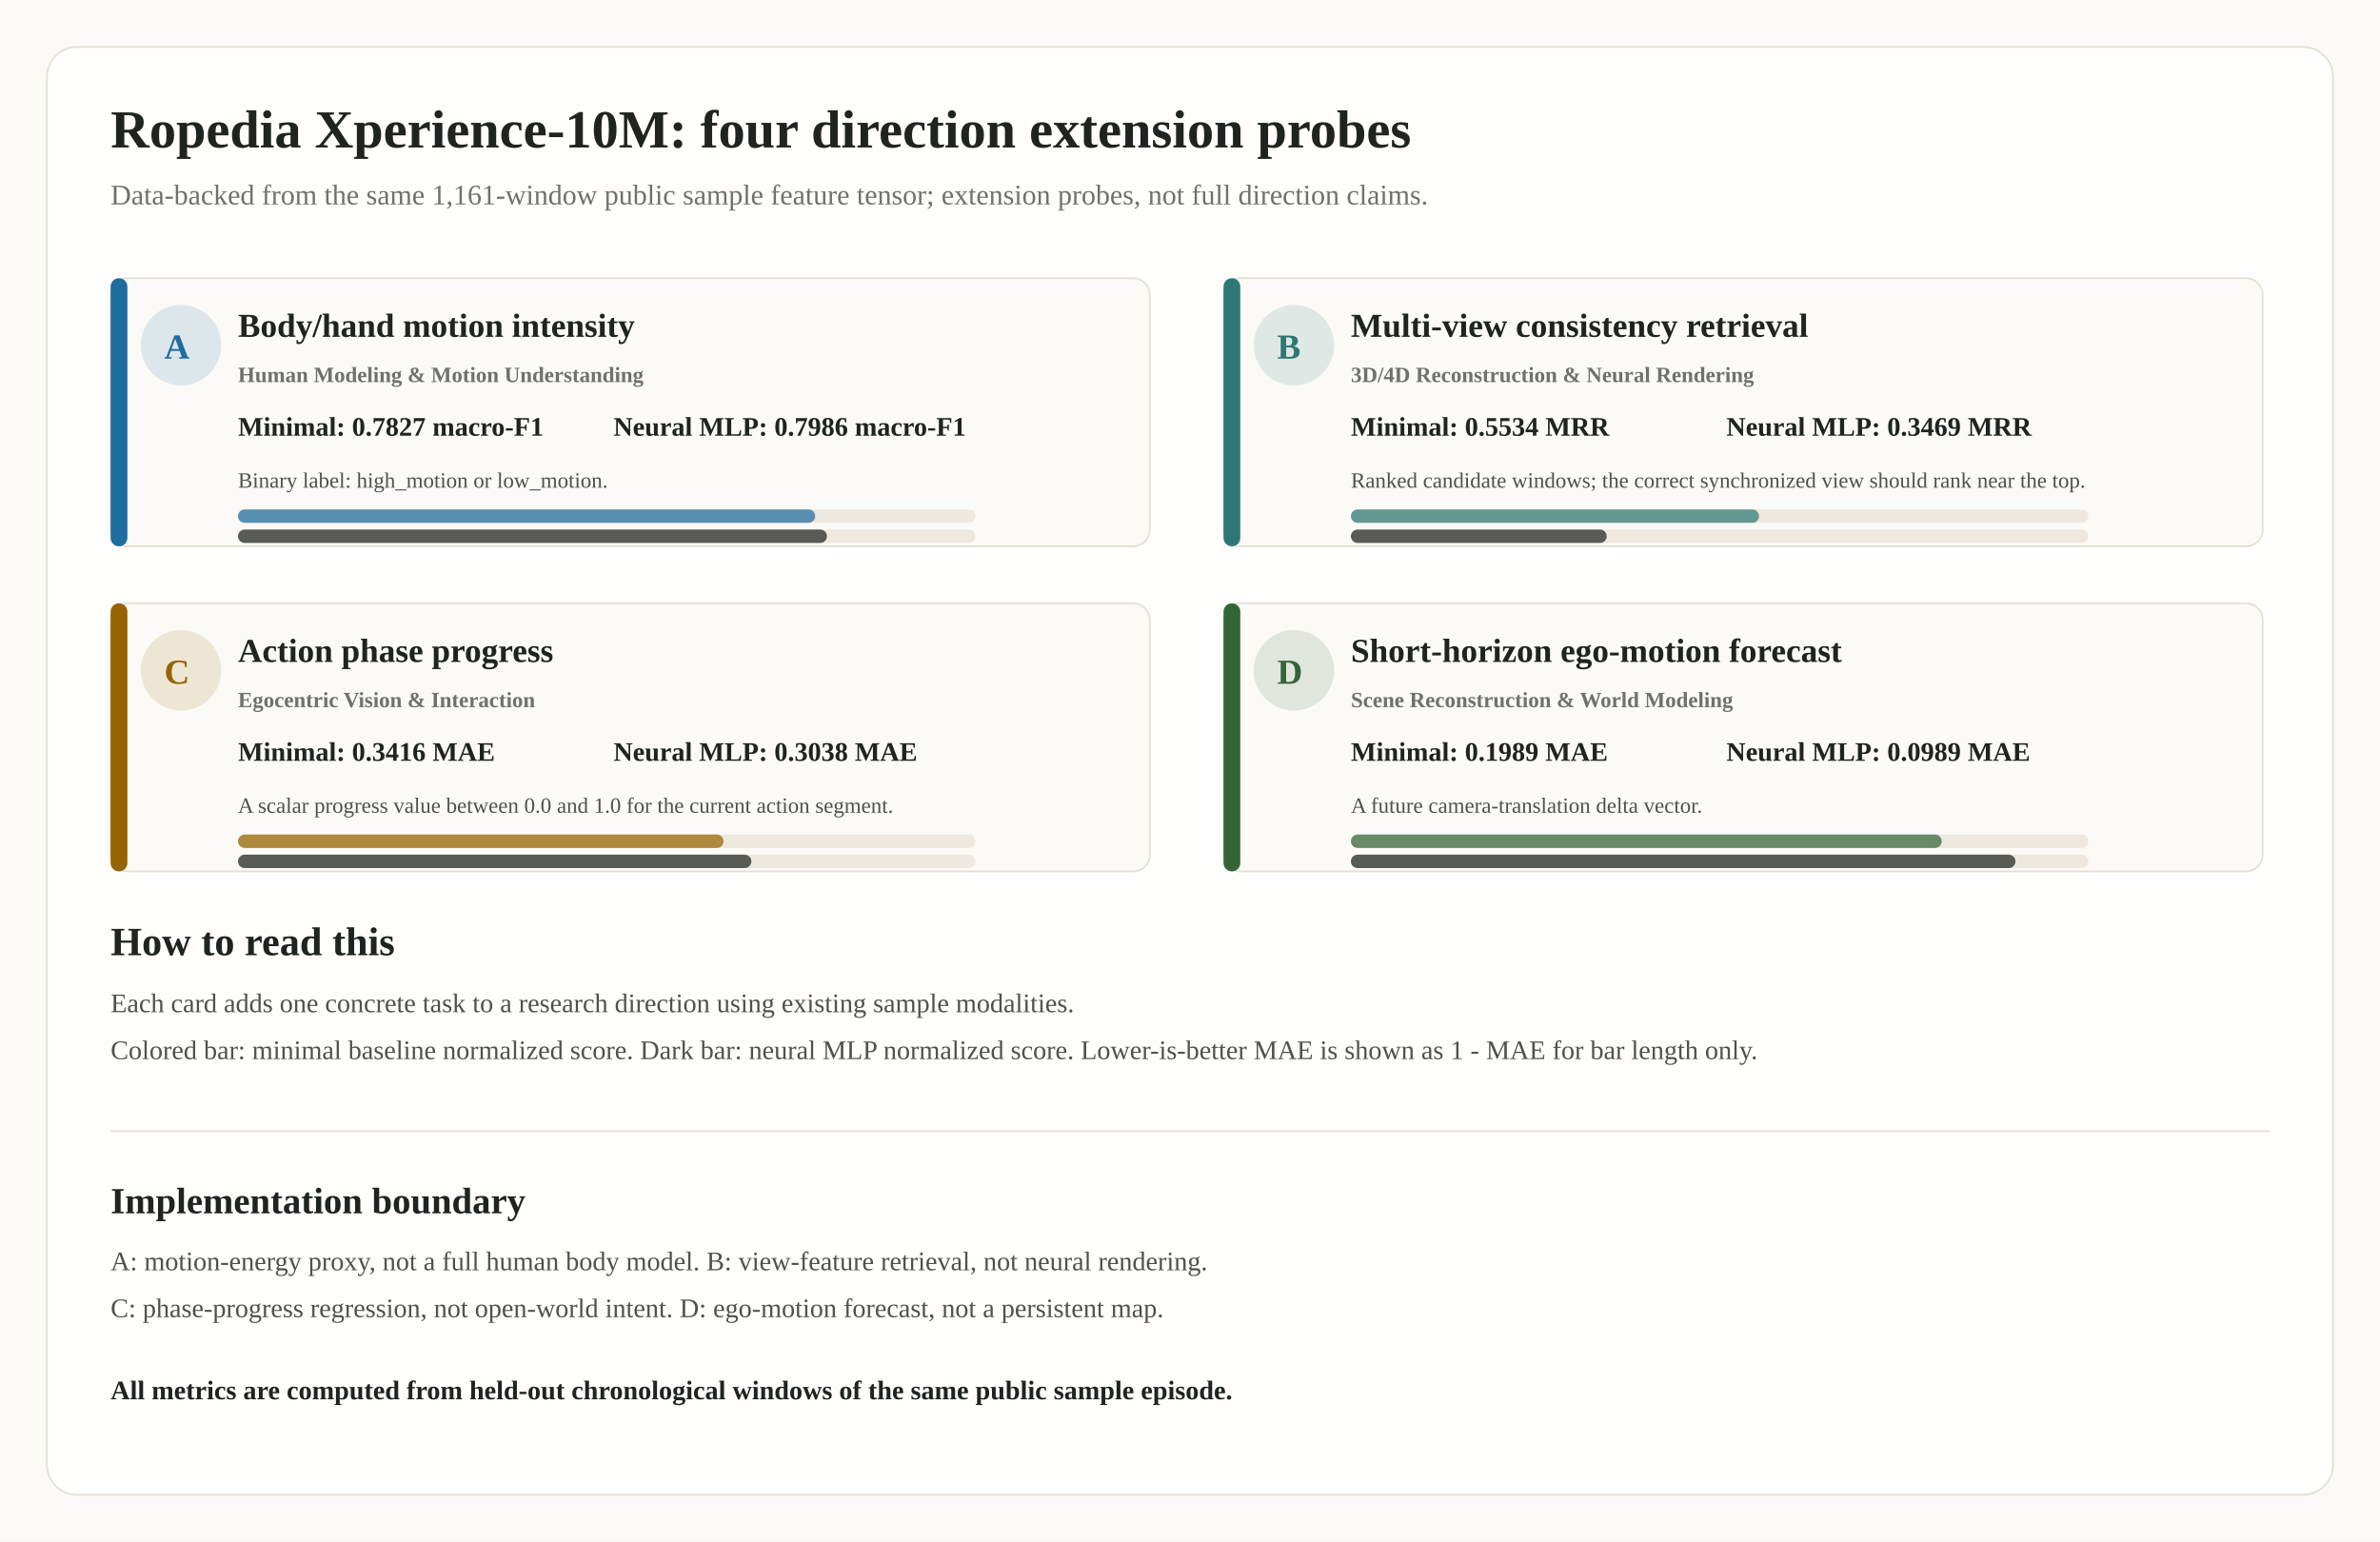
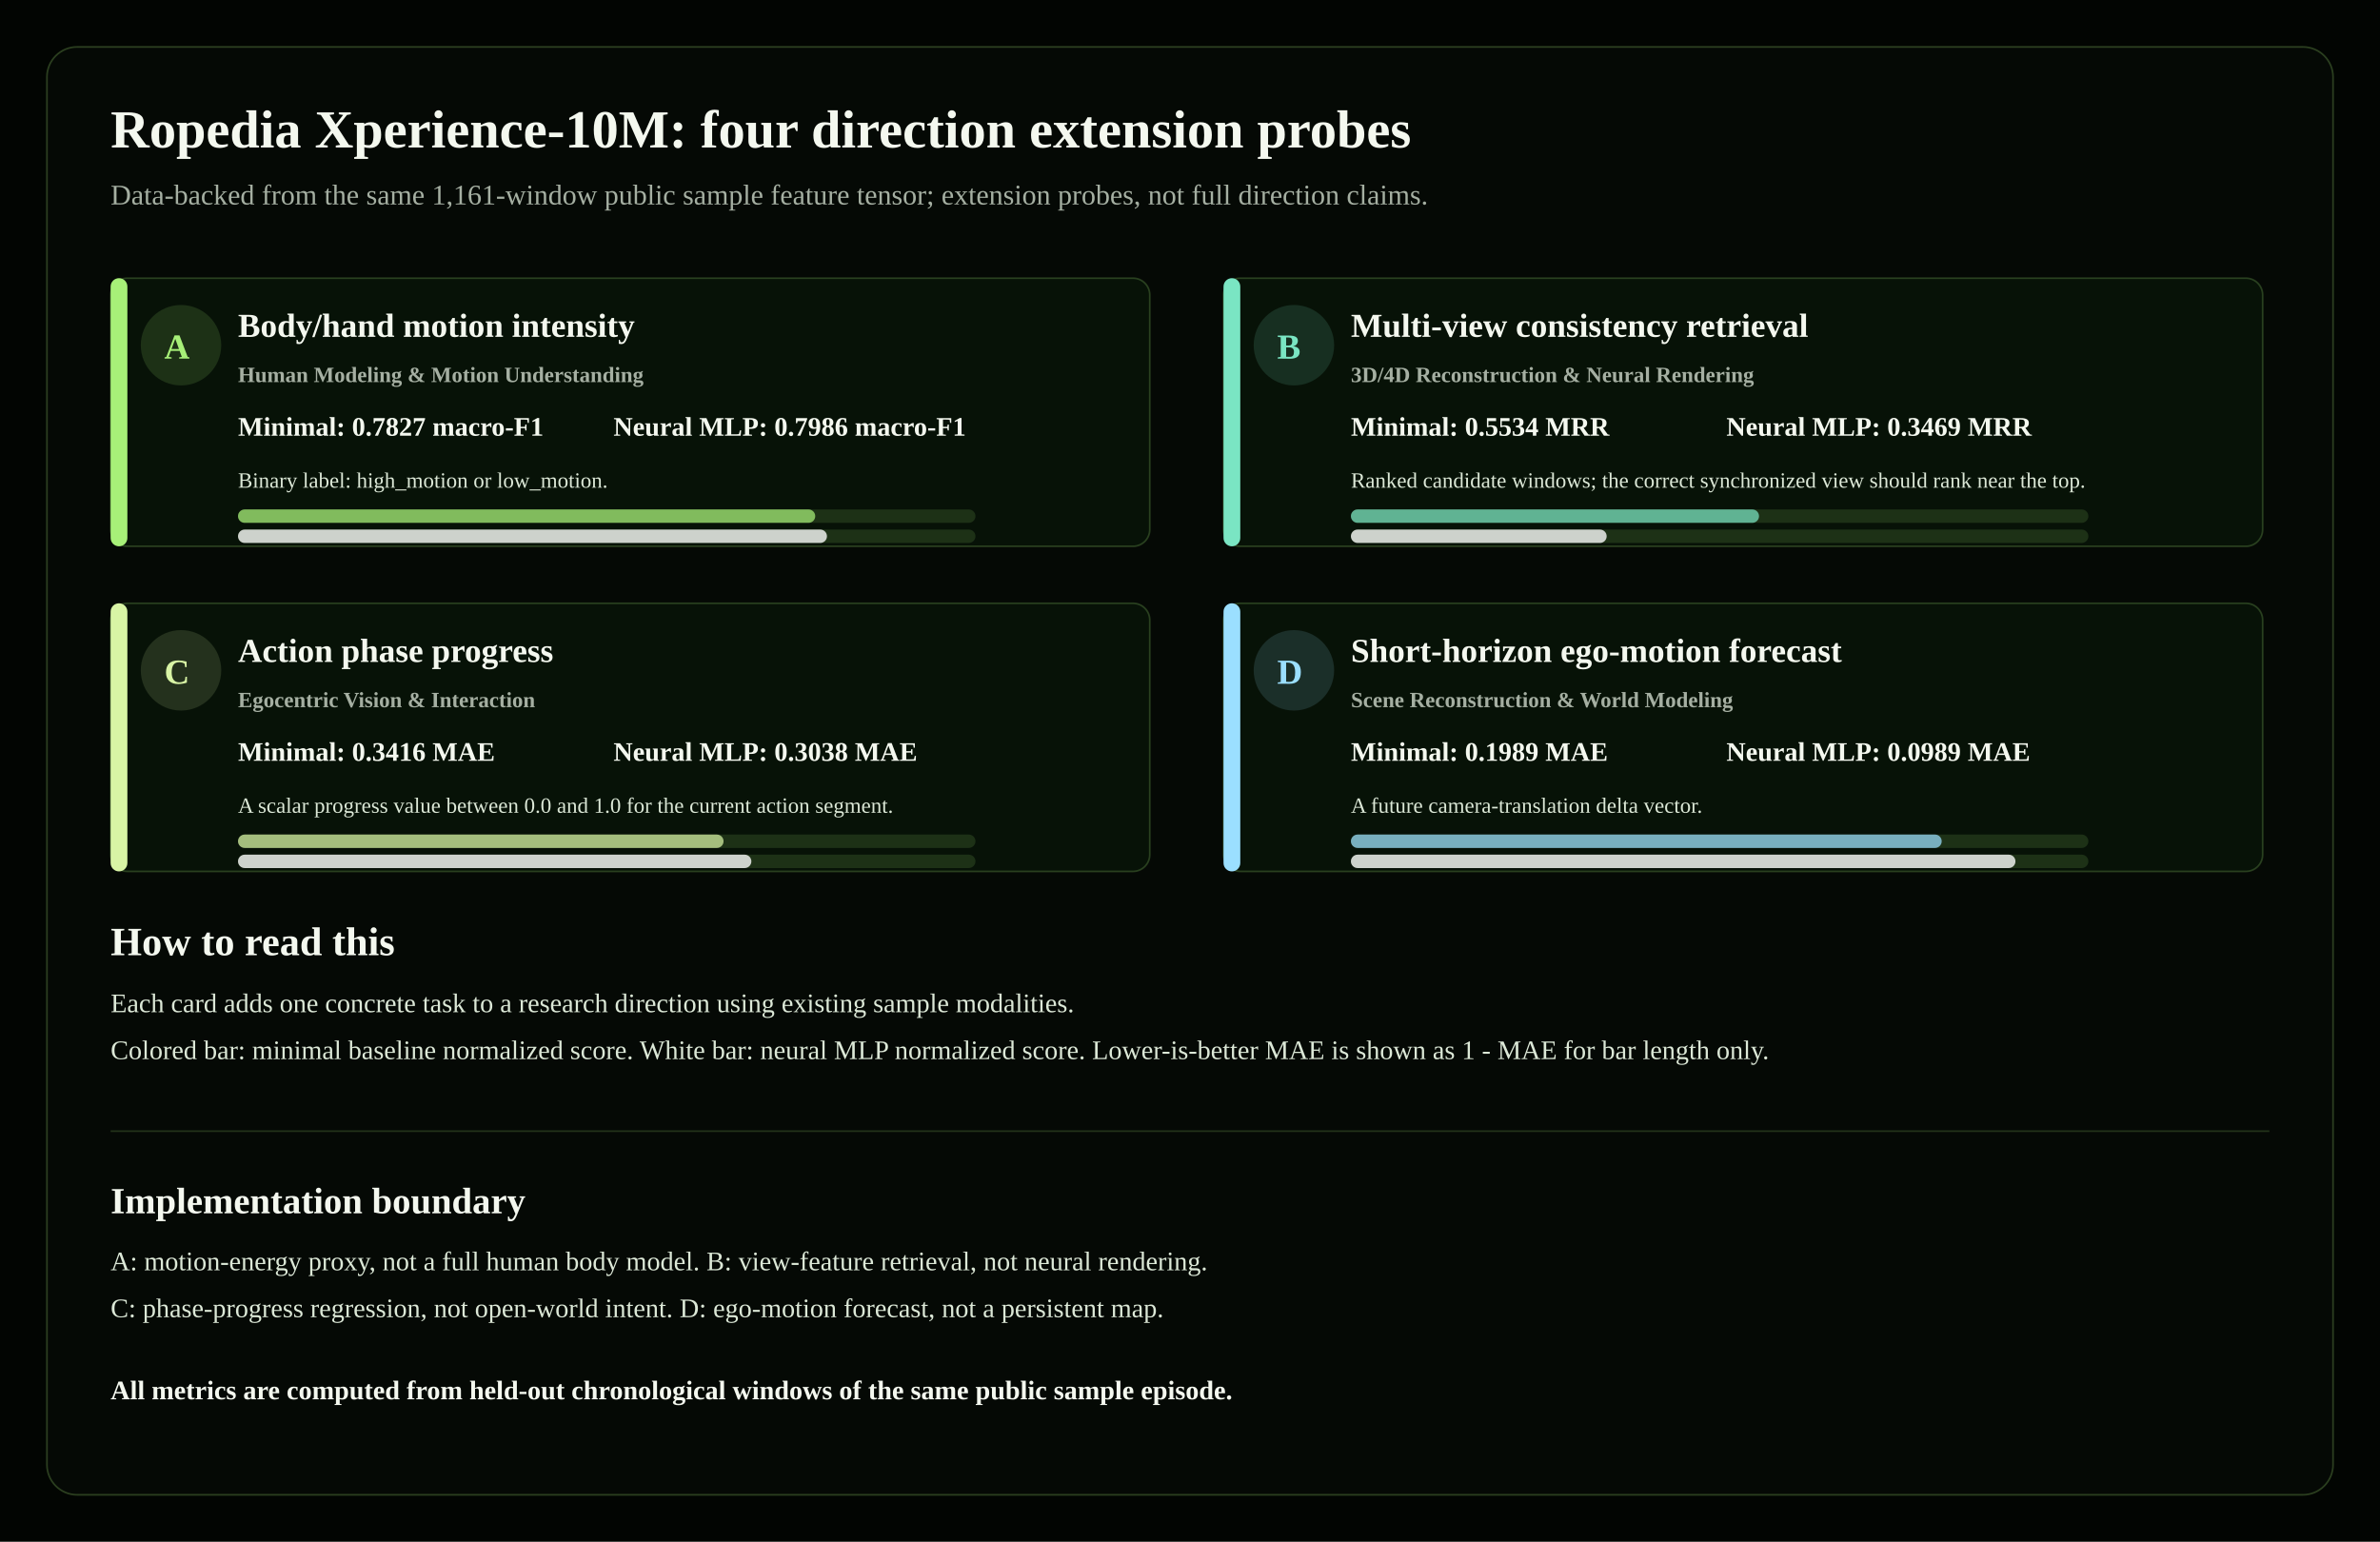
<svg xmlns="http://www.w3.org/2000/svg" width="1420" height="920" viewBox="0 0 1420 920">
-   <rect width="1420" height="920" fill="#fbfaf7" />
-   <rect x="28" y="28" width="1364" height="864" rx="18" fill="#fffefd" stroke="#e4ded4" />
-   <text x="66" y="88" font-size="32" font-weight="760" fill="#1f2421">Ropedia Xperience-10M: four direction extension probes</text>
-   <text x="66" y="122" font-size="17" font-weight="500" fill="#6f716c">Data-backed from the same 1,161-window public sample feature tensor; extension probes, not full direction claims.</text>
-   <rect x="66" y="166" width="620" height="160" rx="10" fill="#fbfaf7" stroke="#e4ded4" />
-   <rect x="66" y="166" width="10" height="160" rx="5" fill="#1f6c9f" />
-   <circle cx="108" cy="206" r="24" fill="#1f6c9f" opacity="0.14" />
-   <text x="98" y="214" font-size="21" font-weight="760" fill="#1f6c9f">A</text>
-   <text x="142" y="201" font-size="20" font-weight="760" fill="#1f2421">Body/hand motion intensity</text>
-   <text x="142" y="228" font-size="13" font-weight="650" fill="#6f716c">Human Modeling &amp; Motion Understanding</text>
-   <text x="142" y="260" font-size="16" font-weight="700" fill="#1f2421">Minimal: 0.7827 macro-F1</text>
-   <text x="366" y="260" font-size="16" font-weight="700" fill="#1f2421">Neural MLP: 0.7986 macro-F1</text>
-   <text x="142" y="291" font-size="13" font-weight="500" fill="#4e514c">Binary label: high_motion or low_motion.</text>
-   <rect x="142" y="304" width="440" height="8" rx="4" fill="#eee8df" />
-   <rect x="142" y="304" width="344.4" height="8" rx="4" fill="#1f6c9f" opacity="0.72" />
-   <rect x="142" y="316" width="440" height="8" rx="4" fill="#eee8df" />
-   <rect x="142" y="316" width="351.4" height="8" rx="4" fill="#1f2421" opacity="0.72" />
-   <rect x="730" y="166" width="620" height="160" rx="10" fill="#fbfaf7" stroke="#e4ded4" />
-   <rect x="730" y="166" width="10" height="160" rx="5" fill="#2e7775" />
-   <circle cx="772" cy="206" r="24" fill="#2e7775" opacity="0.14" />
-   <text x="762" y="214" font-size="21" font-weight="760" fill="#2e7775">B</text>
-   <text x="806" y="201" font-size="20" font-weight="760" fill="#1f2421">Multi-view consistency retrieval</text>
-   <text x="806" y="228" font-size="13" font-weight="650" fill="#6f716c">3D/4D Reconstruction &amp; Neural Rendering</text>
-   <text x="806" y="260" font-size="16" font-weight="700" fill="#1f2421">Minimal: 0.5534 MRR</text>
-   <text x="1030" y="260" font-size="16" font-weight="700" fill="#1f2421">Neural MLP: 0.3469 MRR</text>
-   <text x="806" y="291" font-size="13" font-weight="500" fill="#4e514c">Ranked candidate windows; the correct synchronized view should rank near the top.</text>
-   <rect x="806" y="304" width="440" height="8" rx="4" fill="#eee8df" />
-   <rect x="806" y="304" width="243.5" height="8" rx="4" fill="#2e7775" opacity="0.72" />
-   <rect x="806" y="316" width="440" height="8" rx="4" fill="#eee8df" />
-   <rect x="806" y="316" width="152.6" height="8" rx="4" fill="#1f2421" opacity="0.72" />
-   <rect x="66" y="360" width="620" height="160" rx="10" fill="#fbfaf7" stroke="#e4ded4" />
-   <rect x="66" y="360" width="10" height="160" rx="5" fill="#956400" />
-   <circle cx="108" cy="400" r="24" fill="#956400" opacity="0.14" />
-   <text x="98" y="408" font-size="21" font-weight="760" fill="#956400">C</text>
-   <text x="142" y="395" font-size="20" font-weight="760" fill="#1f2421">Action phase progress</text>
-   <text x="142" y="422" font-size="13" font-weight="650" fill="#6f716c">Egocentric Vision &amp; Interaction</text>
-   <text x="142" y="454" font-size="16" font-weight="700" fill="#1f2421">Minimal: 0.3416 MAE</text>
-   <text x="366" y="454" font-size="16" font-weight="700" fill="#1f2421">Neural MLP: 0.3038 MAE</text>
-   <text x="142" y="485" font-size="13" font-weight="500" fill="#4e514c">A scalar progress value between 0.0 and 1.0 for the current action segment.</text>
-   <rect x="142" y="498" width="440" height="8" rx="4" fill="#eee8df" />
-   <rect x="142" y="498" width="289.7" height="8" rx="4" fill="#956400" opacity="0.72" />
-   <rect x="142" y="510" width="440" height="8" rx="4" fill="#eee8df" />
-   <rect x="142" y="510" width="306.3" height="8" rx="4" fill="#1f2421" opacity="0.72" />
-   <rect x="730" y="360" width="620" height="160" rx="10" fill="#fbfaf7" stroke="#e4ded4" />
-   <rect x="730" y="360" width="10" height="160" rx="5" fill="#346538" />
-   <circle cx="772" cy="400" r="24" fill="#346538" opacity="0.14" />
-   <text x="762" y="408" font-size="21" font-weight="760" fill="#346538">D</text>
-   <text x="806" y="395" font-size="20" font-weight="760" fill="#1f2421">Short-horizon ego-motion forecast</text>
-   <text x="806" y="422" font-size="13" font-weight="650" fill="#6f716c">Scene Reconstruction &amp; World Modeling</text>
-   <text x="806" y="454" font-size="16" font-weight="700" fill="#1f2421">Minimal: 0.1989 MAE</text>
-   <text x="1030" y="454" font-size="16" font-weight="700" fill="#1f2421">Neural MLP: 0.0989 MAE</text>
-   <text x="806" y="485" font-size="13" font-weight="500" fill="#4e514c">A future camera-translation delta vector.</text>
-   <rect x="806" y="498" width="440" height="8" rx="4" fill="#eee8df" />
-   <rect x="806" y="498" width="352.5" height="8" rx="4" fill="#346538" opacity="0.72" />
-   <rect x="806" y="510" width="440" height="8" rx="4" fill="#eee8df" />
-   <rect x="806" y="510" width="396.5" height="8" rx="4" fill="#1f2421" opacity="0.72" />
-   <text x="66" y="570" font-size="24" font-weight="760" fill="#1f2421">How to read this</text>
-   <text x="66" y="604" font-size="16" font-weight="500" fill="#4e514c">Each card adds one concrete task to a research direction using existing sample modalities.</text>
-   <text x="66" y="632" font-size="16" font-weight="500" fill="#4e514c">Colored bar: minimal baseline normalized score. Dark bar: neural MLP normalized score. Lower-is-better MAE is shown as 1 - MAE for bar length only.</text>
-   <line x1="66" y1="675" x2="1354" y2="675" stroke="#e4ded4" />
-   <text x="66" y="724" font-size="22" font-weight="760" fill="#1f2421">Implementation boundary</text>
-   <text x="66" y="758" font-size="16" font-weight="500" fill="#4e514c">A: motion-energy proxy, not a full human body model. B: view-feature retrieval, not neural rendering.</text>
-   <text x="66" y="786" font-size="16" font-weight="500" fill="#4e514c">C: phase-progress regression, not open-world intent. D: ego-motion forecast, not a persistent map.</text>
-   <text x="66" y="835" font-size="16" font-weight="700" fill="#1f2421">All metrics are computed from held-out chronological windows of the same public sample episode.</text>
+   <rect width="1420" height="920" fill="#020502" />
+   <rect x="28" y="28" width="1364" height="864" rx="18" fill="#050905" stroke="#a7f078" stroke-opacity="0.24" />
+   <text x="66" y="88" font-size="32" font-weight="760" fill="#f4f8ef">Ropedia Xperience-10M: four direction extension probes</text>
+   <text x="66" y="122" font-size="17" font-weight="500" fill="#a5afa2">Data-backed from the same 1,161-window public sample feature tensor; extension probes, not full direction claims.</text>
+   <rect x="66" y="166" width="620" height="160" rx="10" fill="#071207" stroke="#a7f078" stroke-opacity="0.22" />
+   <rect x="66" y="166" width="10" height="160" rx="5" fill="#a7f078" />
+   <circle cx="108" cy="206" r="24" fill="#a7f078" opacity="0.14" />
+   <text x="98" y="214" font-size="21" font-weight="760" fill="#a7f078">A</text>
+   <text x="142" y="201" font-size="20" font-weight="760" fill="#f4f8ef">Body/hand motion intensity</text>
+   <text x="142" y="228" font-size="13" font-weight="650" fill="#a5afa2">Human Modeling &amp; Motion Understanding</text>
+   <text x="142" y="260" font-size="16" font-weight="700" fill="#f4f8ef">Minimal: 0.7827 macro-F1</text>
+   <text x="366" y="260" font-size="16" font-weight="700" fill="#f4f8ef">Neural MLP: 0.7986 macro-F1</text>
+   <text x="142" y="291" font-size="13" font-weight="500" fill="#dce8d7">Binary label: high_motion or low_motion.</text>
+   <rect x="142" y="304" width="440" height="8" rx="4" fill="#a7f078" opacity="0.14" />
+   <rect x="142" y="304" width="344.4" height="8" rx="4" fill="#a7f078" opacity="0.72" />
+   <rect x="142" y="316" width="440" height="8" rx="4" fill="#a7f078" opacity="0.14" />
+   <rect x="142" y="316" width="351.4" height="8" rx="4" fill="#ffffff" opacity="0.78" />
+   <rect x="730" y="166" width="620" height="160" rx="10" fill="#071207" stroke="#a7f078" stroke-opacity="0.22" />
+   <rect x="730" y="166" width="10" height="160" rx="5" fill="#7ae5c3" />
+   <circle cx="772" cy="206" r="24" fill="#7ae5c3" opacity="0.14" />
+   <text x="762" y="214" font-size="21" font-weight="760" fill="#7ae5c3">B</text>
+   <text x="806" y="201" font-size="20" font-weight="760" fill="#f4f8ef">Multi-view consistency retrieval</text>
+   <text x="806" y="228" font-size="13" font-weight="650" fill="#a5afa2">3D/4D Reconstruction &amp; Neural Rendering</text>
+   <text x="806" y="260" font-size="16" font-weight="700" fill="#f4f8ef">Minimal: 0.5534 MRR</text>
+   <text x="1030" y="260" font-size="16" font-weight="700" fill="#f4f8ef">Neural MLP: 0.3469 MRR</text>
+   <text x="806" y="291" font-size="13" font-weight="500" fill="#dce8d7">Ranked candidate windows; the correct synchronized view should rank near the top.</text>
+   <rect x="806" y="304" width="440" height="8" rx="4" fill="#a7f078" opacity="0.14" />
+   <rect x="806" y="304" width="243.5" height="8" rx="4" fill="#7ae5c3" opacity="0.72" />
+   <rect x="806" y="316" width="440" height="8" rx="4" fill="#a7f078" opacity="0.14" />
+   <rect x="806" y="316" width="152.6" height="8" rx="4" fill="#ffffff" opacity="0.78" />
+   <rect x="66" y="360" width="620" height="160" rx="10" fill="#071207" stroke="#a7f078" stroke-opacity="0.22" />
+   <rect x="66" y="360" width="10" height="160" rx="5" fill="#d8f4a5" />
+   <circle cx="108" cy="400" r="24" fill="#d8f4a5" opacity="0.14" />
+   <text x="98" y="408" font-size="21" font-weight="760" fill="#d8f4a5">C</text>
+   <text x="142" y="395" font-size="20" font-weight="760" fill="#f4f8ef">Action phase progress</text>
+   <text x="142" y="422" font-size="13" font-weight="650" fill="#a5afa2">Egocentric Vision &amp; Interaction</text>
+   <text x="142" y="454" font-size="16" font-weight="700" fill="#f4f8ef">Minimal: 0.3416 MAE</text>
+   <text x="366" y="454" font-size="16" font-weight="700" fill="#f4f8ef">Neural MLP: 0.3038 MAE</text>
+   <text x="142" y="485" font-size="13" font-weight="500" fill="#dce8d7">A scalar progress value between 0.0 and 1.0 for the current action segment.</text>
+   <rect x="142" y="498" width="440" height="8" rx="4" fill="#a7f078" opacity="0.14" />
+   <rect x="142" y="498" width="289.7" height="8" rx="4" fill="#d8f4a5" opacity="0.72" />
+   <rect x="142" y="510" width="440" height="8" rx="4" fill="#a7f078" opacity="0.14" />
+   <rect x="142" y="510" width="306.3" height="8" rx="4" fill="#ffffff" opacity="0.78" />
+   <rect x="730" y="360" width="620" height="160" rx="10" fill="#071207" stroke="#a7f078" stroke-opacity="0.22" />
+   <rect x="730" y="360" width="10" height="160" rx="5" fill="#9bdfff" />
+   <circle cx="772" cy="400" r="24" fill="#9bdfff" opacity="0.14" />
+   <text x="762" y="408" font-size="21" font-weight="760" fill="#9bdfff">D</text>
+   <text x="806" y="395" font-size="20" font-weight="760" fill="#f4f8ef">Short-horizon ego-motion forecast</text>
+   <text x="806" y="422" font-size="13" font-weight="650" fill="#a5afa2">Scene Reconstruction &amp; World Modeling</text>
+   <text x="806" y="454" font-size="16" font-weight="700" fill="#f4f8ef">Minimal: 0.1989 MAE</text>
+   <text x="1030" y="454" font-size="16" font-weight="700" fill="#f4f8ef">Neural MLP: 0.0989 MAE</text>
+   <text x="806" y="485" font-size="13" font-weight="500" fill="#dce8d7">A future camera-translation delta vector.</text>
+   <rect x="806" y="498" width="440" height="8" rx="4" fill="#a7f078" opacity="0.14" />
+   <rect x="806" y="498" width="352.5" height="8" rx="4" fill="#9bdfff" opacity="0.72" />
+   <rect x="806" y="510" width="440" height="8" rx="4" fill="#a7f078" opacity="0.14" />
+   <rect x="806" y="510" width="396.5" height="8" rx="4" fill="#ffffff" opacity="0.78" />
+   <text x="66" y="570" font-size="24" font-weight="760" fill="#f4f8ef">How to read this</text>
+   <text x="66" y="604" font-size="16" font-weight="500" fill="#dce8d7">Each card adds one concrete task to a research direction using existing sample modalities.</text>
+   <text x="66" y="632" font-size="16" font-weight="500" fill="#dce8d7">Colored bar: minimal baseline normalized score. White bar: neural MLP normalized score. Lower-is-better MAE is shown as 1 - MAE for bar length only.</text>
+   <line x1="66" y1="675" x2="1354" y2="675" stroke="#a7f078" stroke-opacity="0.18" />
+   <text x="66" y="724" font-size="22" font-weight="760" fill="#f4f8ef">Implementation boundary</text>
+   <text x="66" y="758" font-size="16" font-weight="500" fill="#dce8d7">A: motion-energy proxy, not a full human body model. B: view-feature retrieval, not neural rendering.</text>
+   <text x="66" y="786" font-size="16" font-weight="500" fill="#dce8d7">C: phase-progress regression, not open-world intent. D: ego-motion forecast, not a persistent map.</text>
+   <text x="66" y="835" font-size="16" font-weight="700" fill="#f4f8ef">All metrics are computed from held-out chronological windows of the same public sample episode.</text>
</svg>
